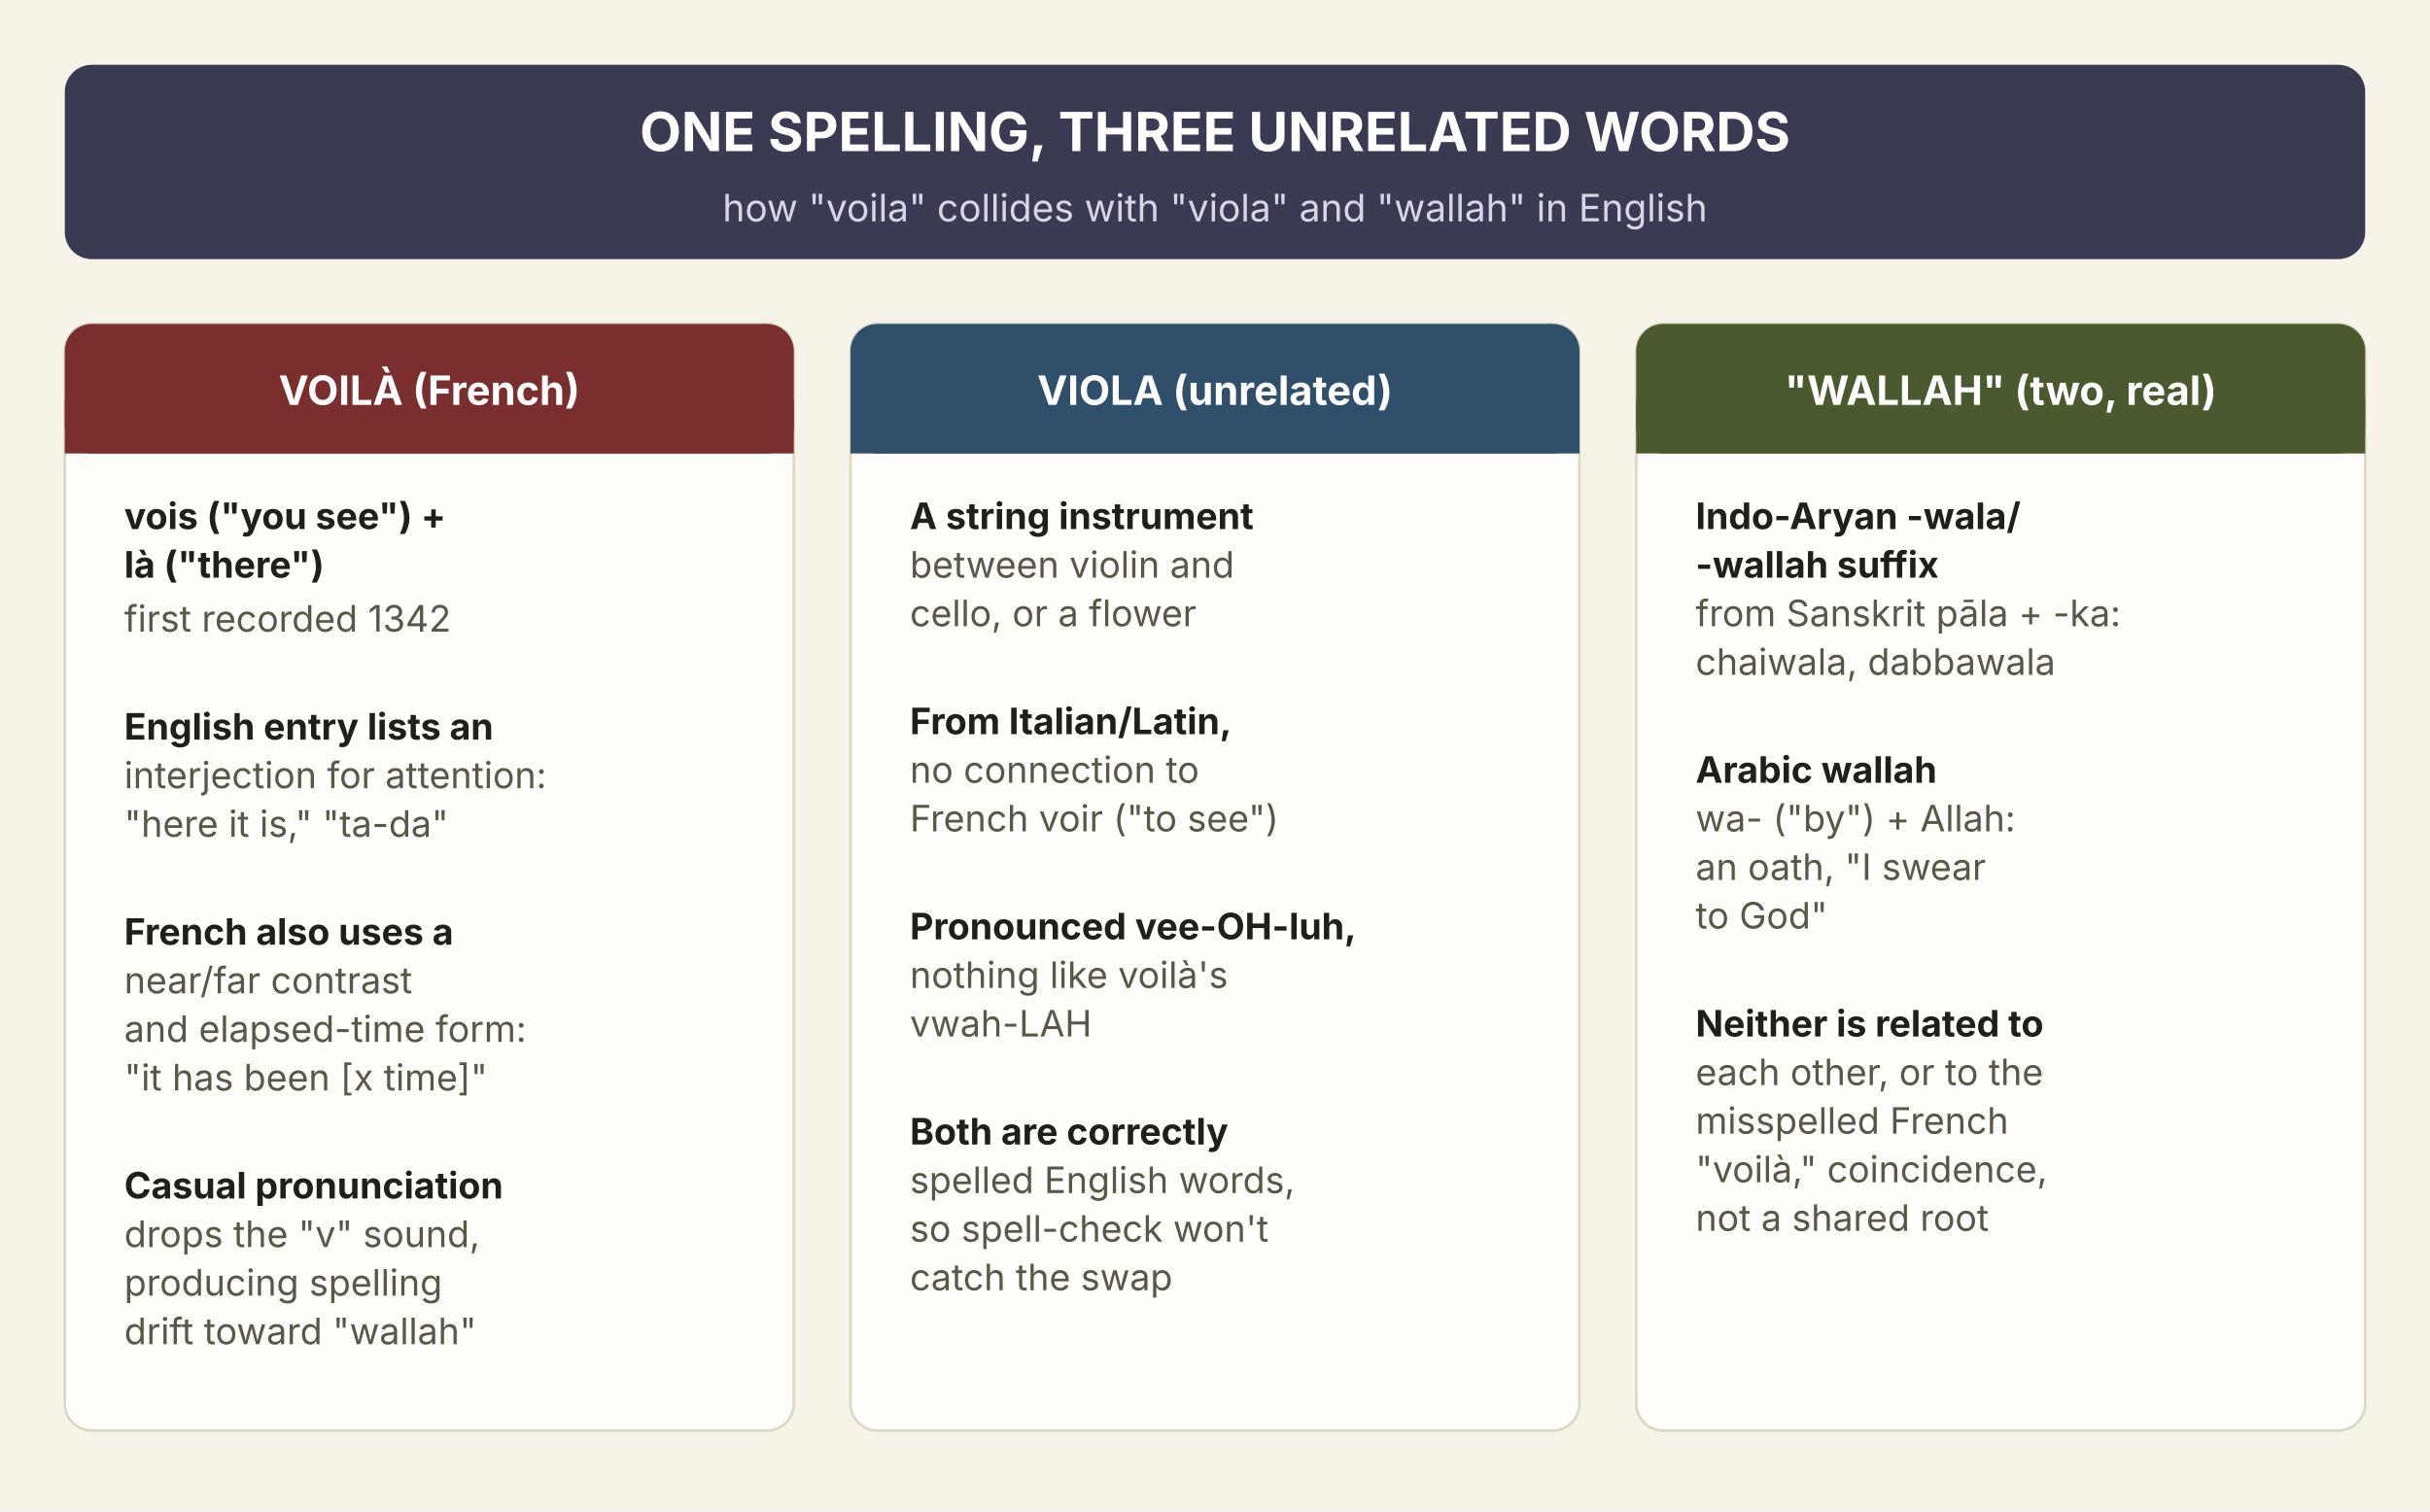
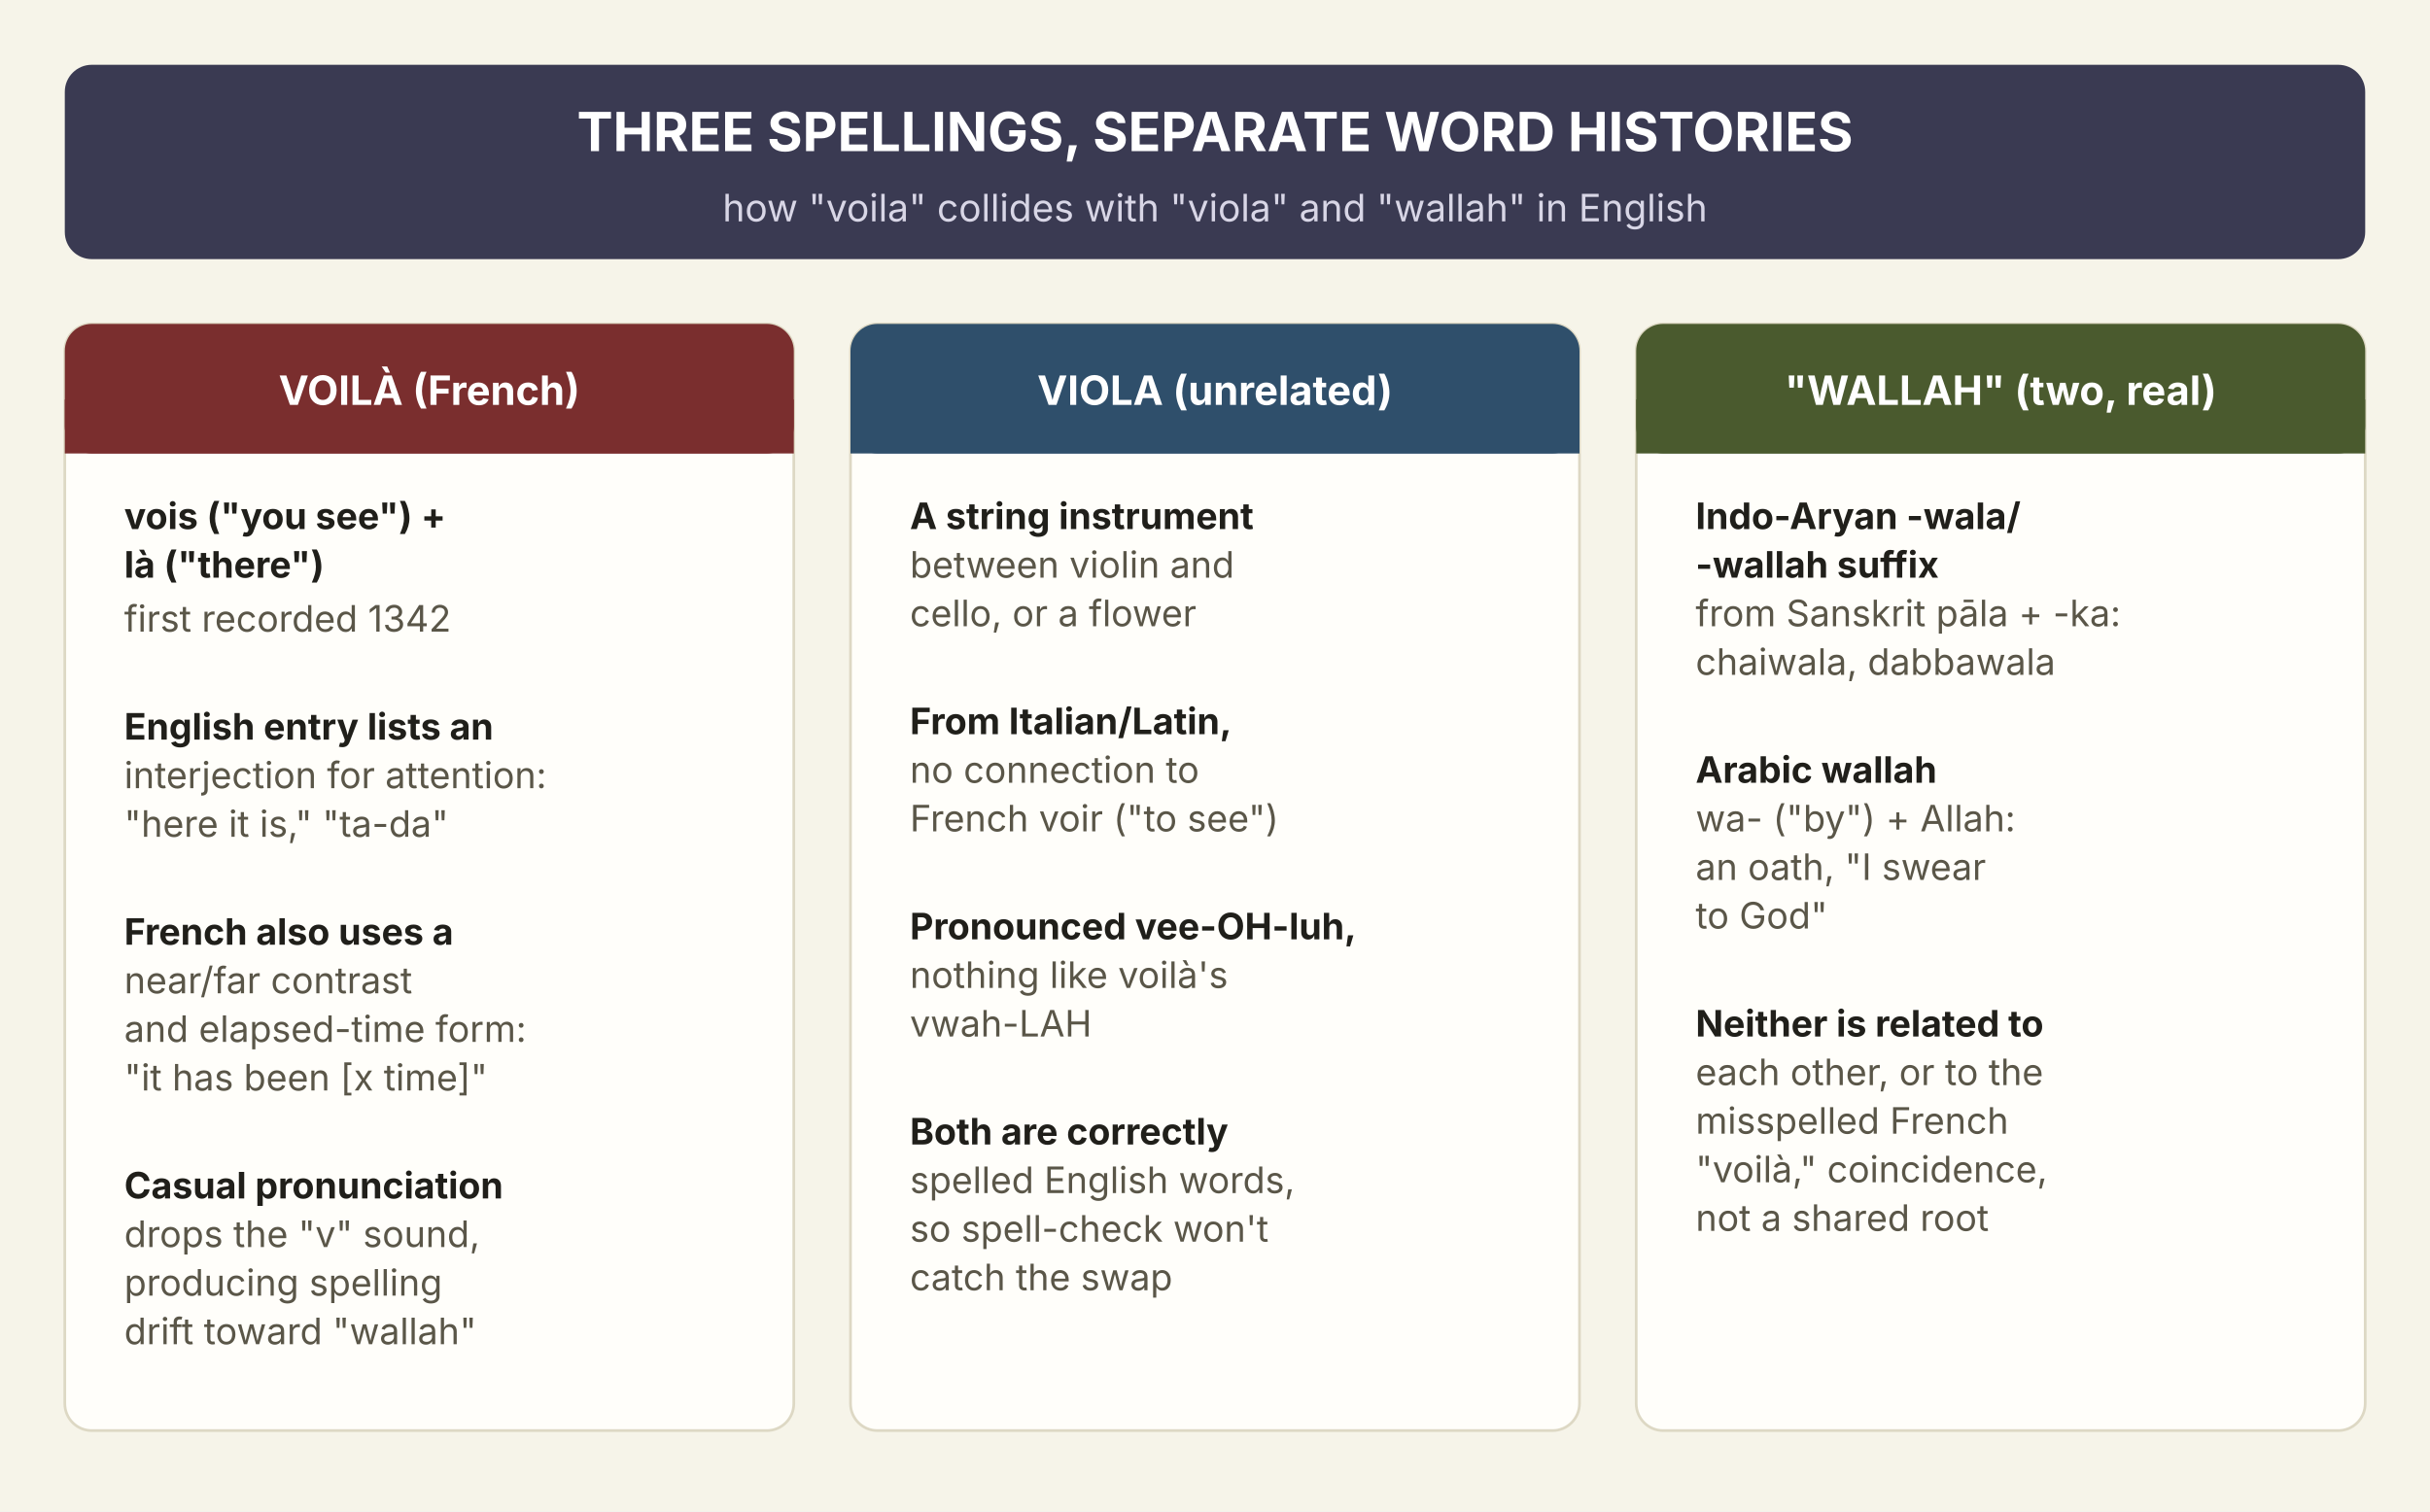
<svg xmlns="http://www.w3.org/2000/svg" viewBox="0 0 900 560" font-family="system-ui, -apple-system, sans-serif">
  <rect width="900" height="560" fill="#f6f4e9" />
  <rect x="24" y="24" width="852" height="72" rx="10" fill="#3a3a52" />
-   <text x="450" y="56" text-anchor="middle" fill="#ffffff" font-size="20" font-weight="700">ONE SPELLING, THREE UNRELATED WORDS</text>
+   <text x="450" y="56" text-anchor="middle" fill="#ffffff" font-size="20" font-weight="700">THREE SPELLINGS, SEPARATE WORD HISTORIES</text>
  <text x="450" y="82" text-anchor="middle" fill="#d8d6e6" font-size="14">how "voila" collides with "viola" and "wallah" in English</text>
  <rect x="24" y="120" width="270" height="410" rx="10" fill="#fffefa" stroke="#ddd8c4" />
  <rect x="24" y="120" width="270" height="48" rx="10" fill="#7a2e2e" />
  <rect x="24" y="148" width="270" height="20" fill="#7a2e2e" />
  <text x="159" y="150" text-anchor="middle" fill="#ffffff" font-size="15" font-weight="700">VOILÀ (French)</text>
  <g fill="#201f1a" font-size="13.5">
    <text x="46" y="196" font-weight="700">vois ("you see") +</text>
    <text x="46" y="214" font-weight="700">là ("there")</text>
    <text x="46" y="234" fill="#5a5648">first recorded 1342</text>
    <text x="46" y="274" font-weight="700">English entry lists an</text>
    <text x="46" y="292" fill="#5a5648">interjection for attention:</text>
    <text x="46" y="310" fill="#5a5648">"here it is," "ta-da"</text>
    <text x="46" y="350" font-weight="700">French also uses a</text>
    <text x="46" y="368" fill="#5a5648">near/far contrast</text>
    <text x="46" y="386" fill="#5a5648">and elapsed-time form:</text>
    <text x="46" y="404" fill="#5a5648">"it has been [x time]"</text>
    <text x="46" y="444" font-weight="700">Casual pronunciation</text>
    <text x="46" y="462" fill="#5a5648">drops the "v" sound,</text>
    <text x="46" y="480" fill="#5a5648">producing spelling</text>
    <text x="46" y="498" fill="#5a5648">drift toward "wallah"</text>
  </g>
  <rect x="315" y="120" width="270" height="410" rx="10" fill="#fffefa" stroke="#ddd8c4" />
  <rect x="315" y="120" width="270" height="48" rx="10" fill="#2f4f6b" />
  <rect x="315" y="148" width="270" height="20" fill="#2f4f6b" />
  <text x="450" y="150" text-anchor="middle" fill="#ffffff" font-size="15" font-weight="700">VIOLA (unrelated)</text>
  <g fill="#201f1a" font-size="13.5">
    <text x="337" y="196" font-weight="700">A string instrument</text>
    <text x="337" y="214" fill="#5a5648">between violin and</text>
    <text x="337" y="232" fill="#5a5648">cello, or a flower</text>
    <text x="337" y="272" font-weight="700">From Italian/Latin,</text>
    <text x="337" y="290" fill="#5a5648">no connection to</text>
    <text x="337" y="308" fill="#5a5648">French voir ("to see")</text>
    <text x="337" y="348" font-weight="700">Pronounced vee-OH-luh,</text>
    <text x="337" y="366" fill="#5a5648">nothing like voilà's</text>
    <text x="337" y="384" fill="#5a5648">vwah-LAH</text>
    <text x="337" y="424" font-weight="700">Both are correctly</text>
    <text x="337" y="442" fill="#5a5648">spelled English words,</text>
    <text x="337" y="460" fill="#5a5648">so spell-check won't</text>
    <text x="337" y="478" fill="#5a5648">catch the swap</text>
  </g>
  <rect x="606" y="120" width="270" height="410" rx="10" fill="#fffefa" stroke="#ddd8c4" />
  <rect x="606" y="120" width="270" height="48" rx="10" fill="#4a5a2e" />
  <rect x="606" y="148" width="270" height="20" fill="#4a5a2e" />
  <text x="741" y="150" text-anchor="middle" fill="#ffffff" font-size="15" font-weight="700">"WALLAH" (two, real)</text>
  <g fill="#201f1a" font-size="13.5">
    <text x="628" y="196" font-weight="700">Indo-Aryan -wala/</text>
    <text x="628" y="214" font-weight="700">-wallah suffix</text>
    <text x="628" y="232" fill="#5a5648">from Sanskrit pāla + -ka:</text>
    <text x="628" y="250" fill="#5a5648">chaiwala, dabbawala</text>
    <text x="628" y="290" font-weight="700">Arabic wallah</text>
    <text x="628" y="308" fill="#5a5648">wa- ("by") + Allah:</text>
    <text x="628" y="326" fill="#5a5648">an oath, "I swear</text>
    <text x="628" y="344" fill="#5a5648">to God"</text>
    <text x="628" y="384" font-weight="700">Neither is related to</text>
    <text x="628" y="402" fill="#5a5648">each other, or to the</text>
    <text x="628" y="420" fill="#5a5648">misspelled French</text>
    <text x="628" y="438" fill="#5a5648">"voilà," coincidence,</text>
    <text x="628" y="456" fill="#5a5648">not a shared root</text>
  </g>
</svg>
